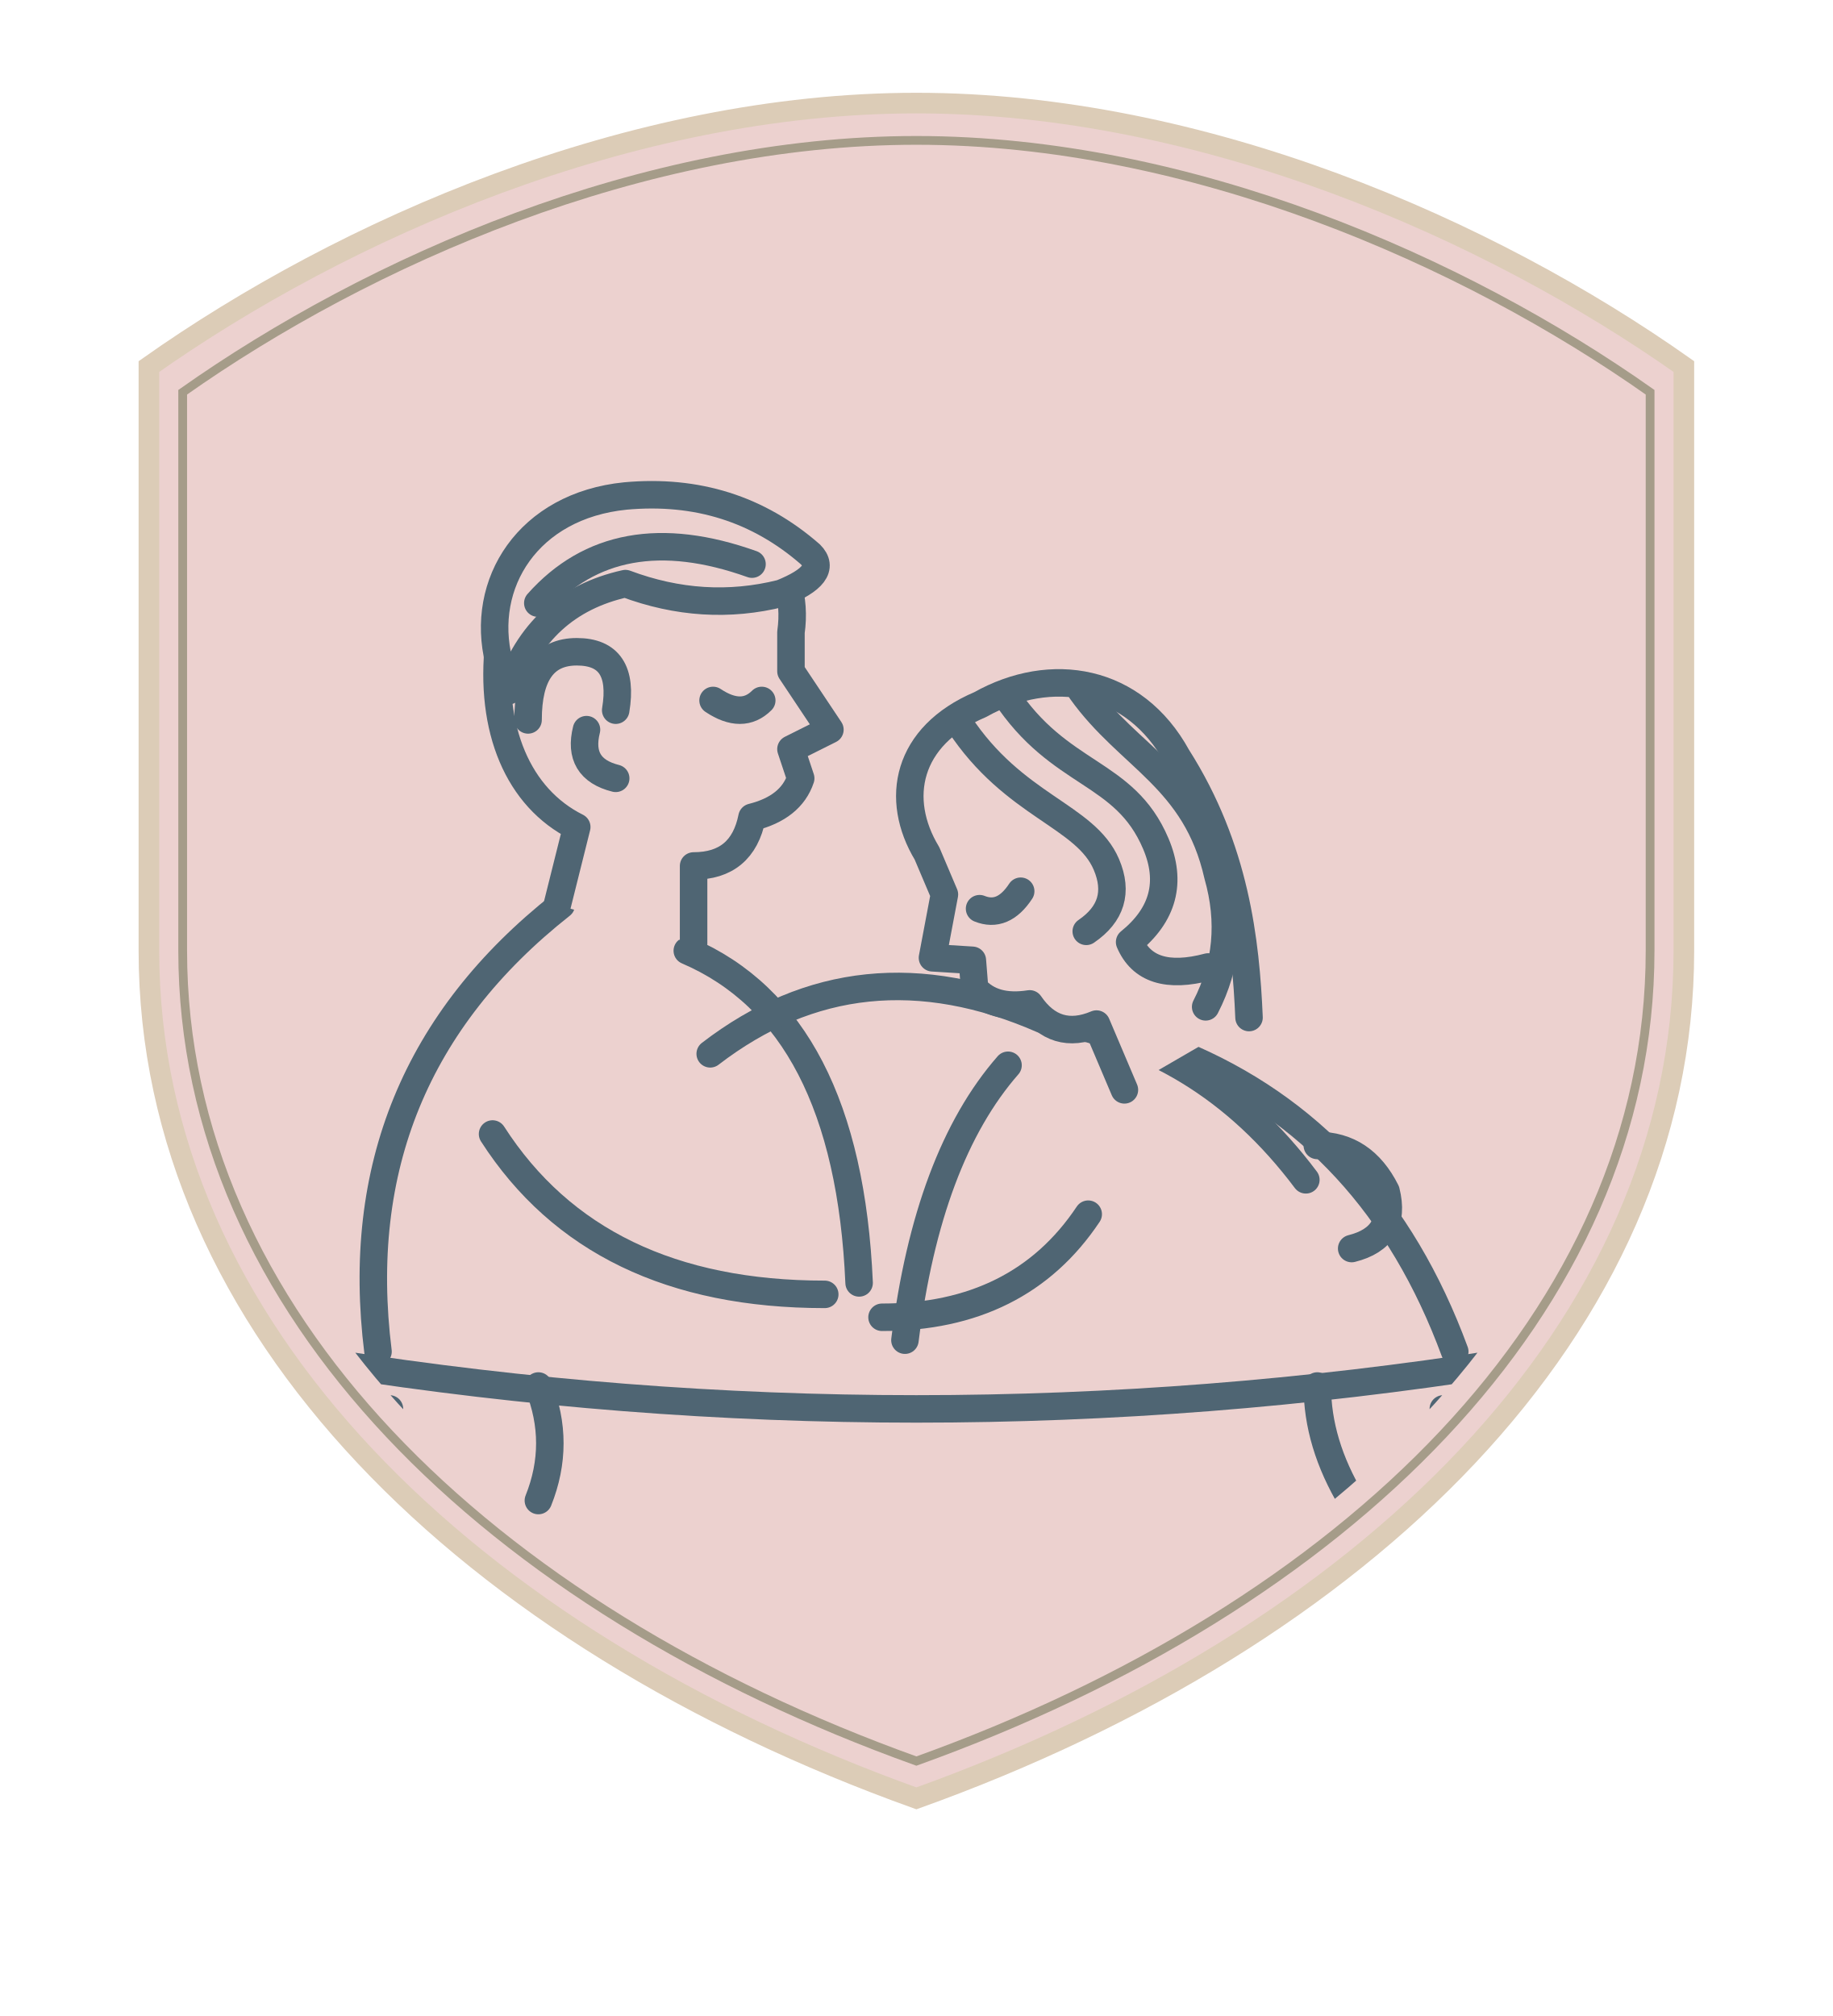
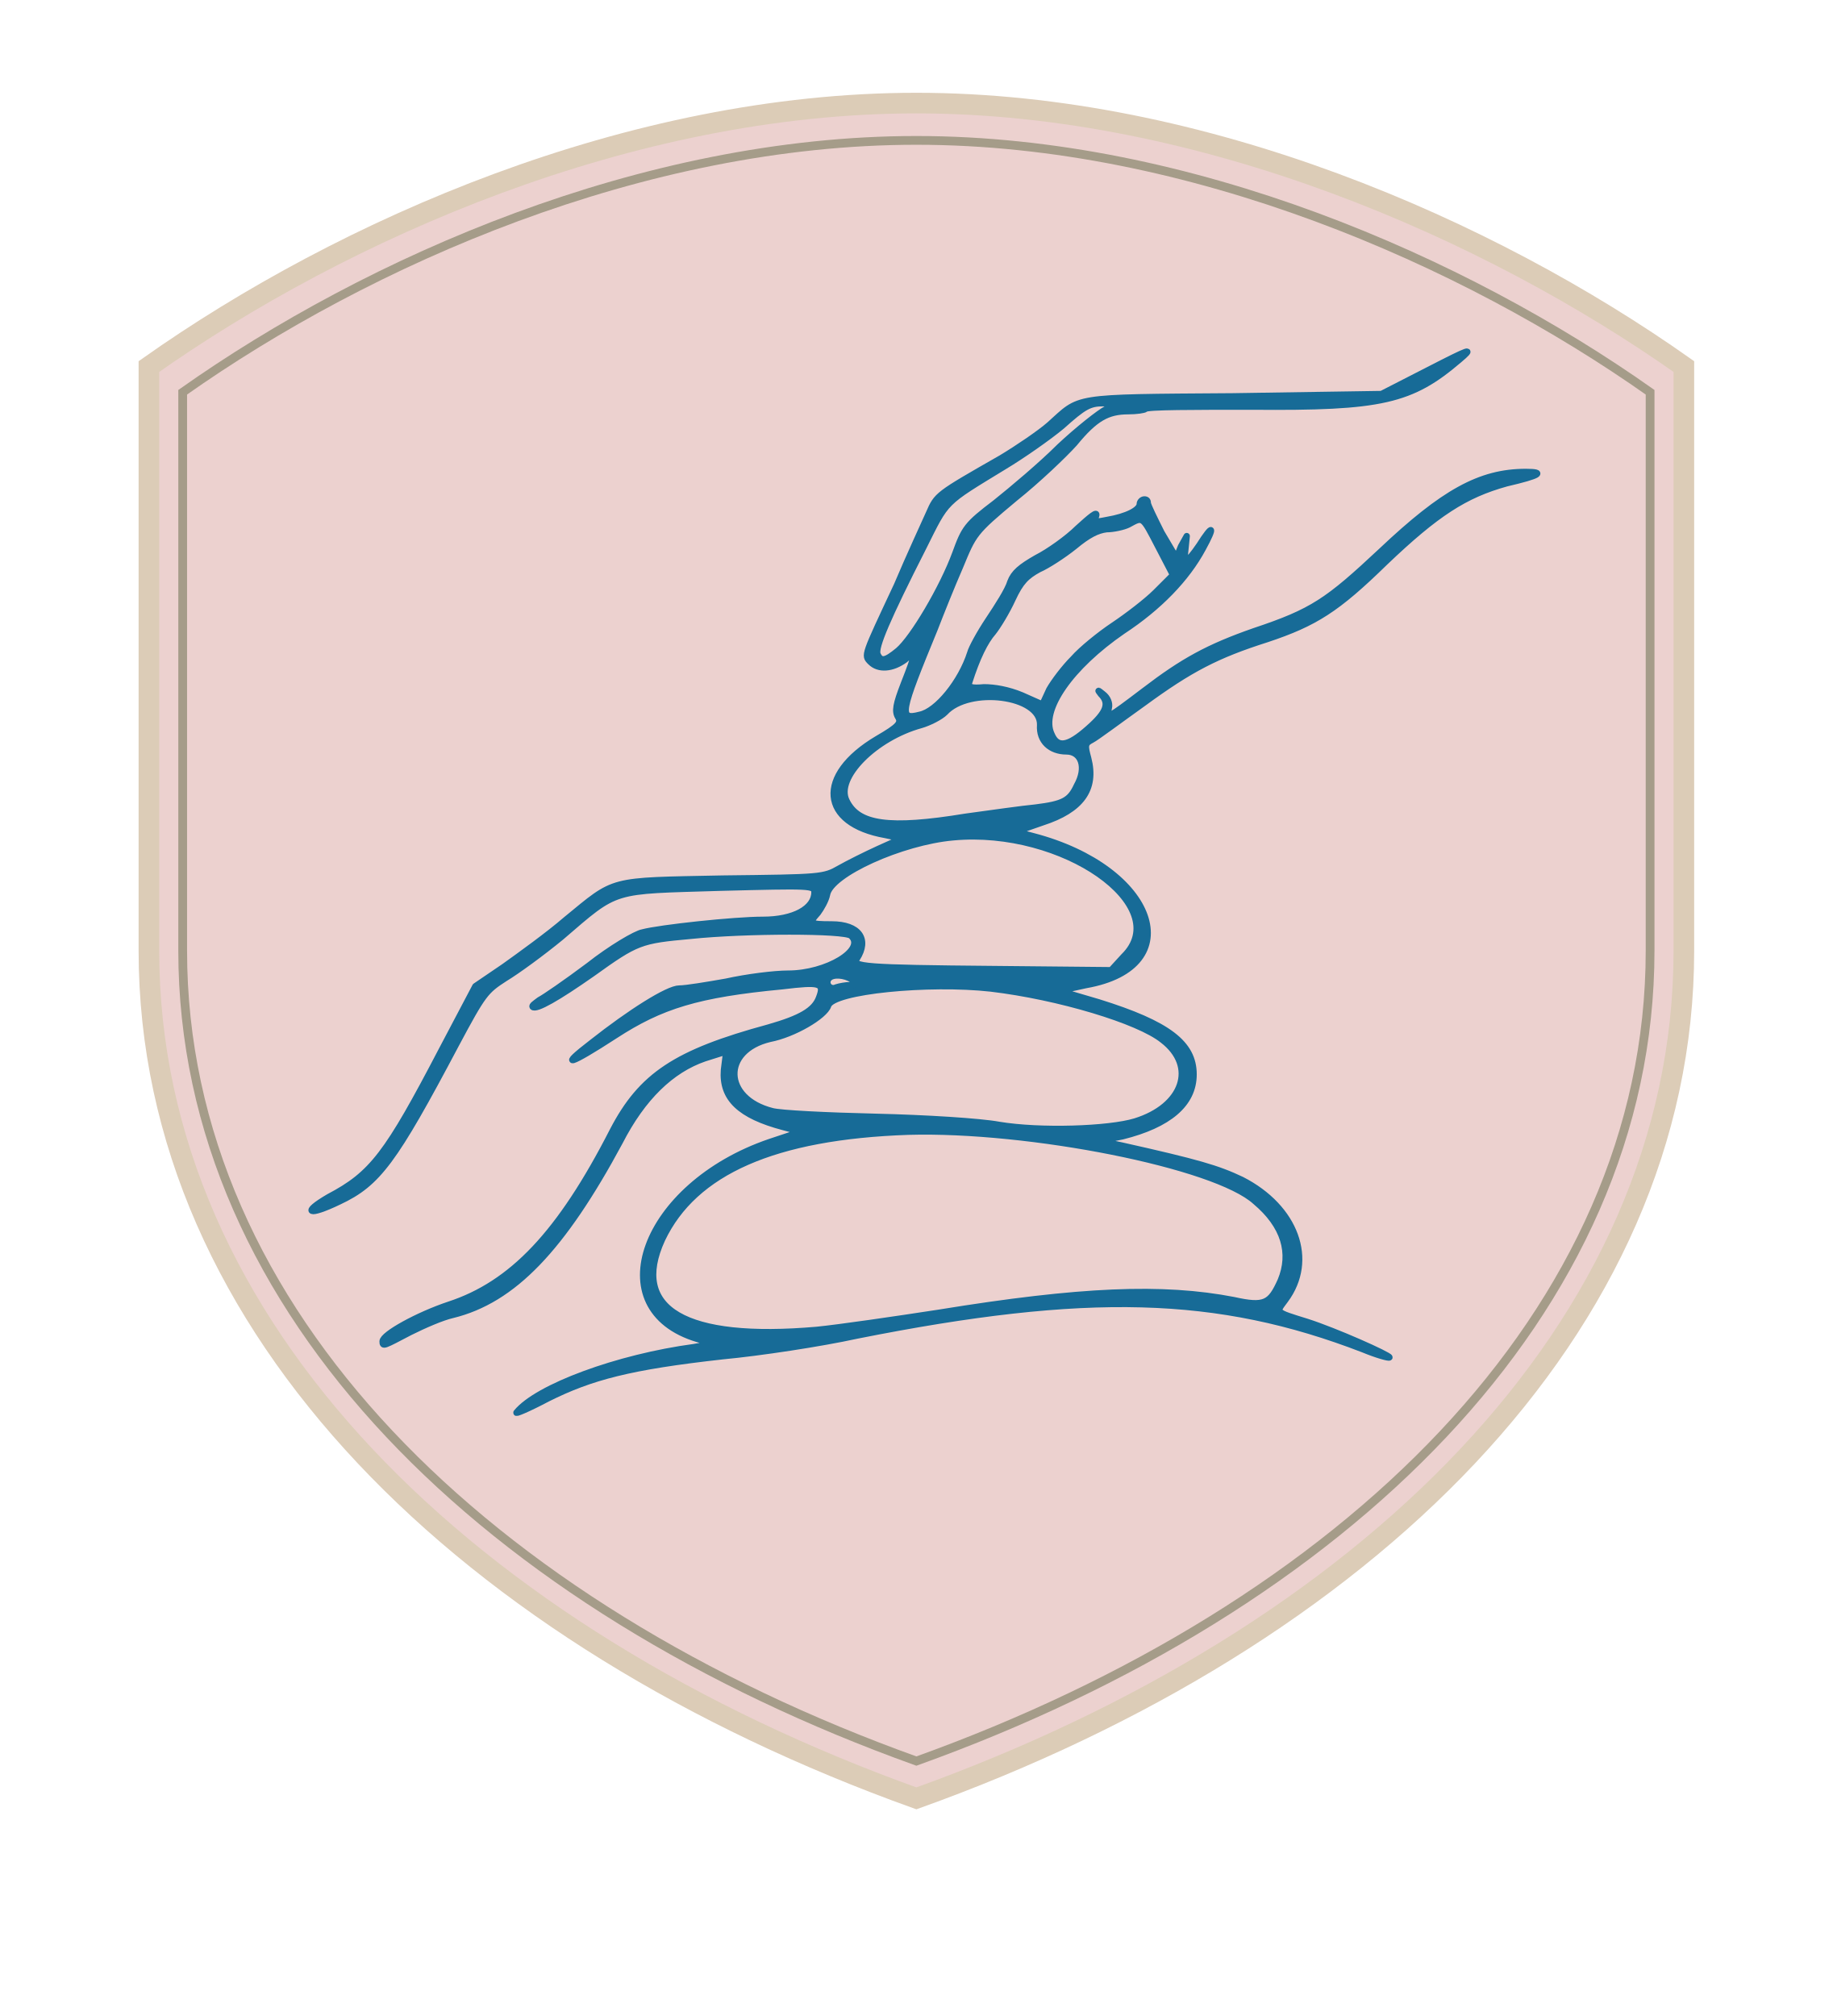
- <svg xmlns="http://www.w3.org/2000/svg" viewBox="0 0 160 176" aria-hidden="true" focusable="false" data-badge-art="ind-participations-30" data-art-motif="a-steady-shoulder">
+ <svg xmlns="http://www.w3.org/2000/svg" viewBox="0 0 160 176" aria-hidden="true" focusable="false" data-badge-art="ind-participations-30" data-art-motif="lappui">
  <defs>
    <clipPath id="oba-asset-ind-participations-30-e-scene">
      <path d="M80 9 C105 9 130 20 147 32 L147 83 C147 116 119 143 80 157 C41 143 13 116 13 83 L13 32 C30 20 55 9 80 9Z" transform="translate(80 83) scale(.92) translate(-80 -83)" />
    </clipPath>
  </defs>
  <path d="M80 9 C105 9 130 20 147 32 L147 83 C147 116 119 143 80 157 C41 143 13 116 13 83 L13 32 C30 20 55 9 80 9Z" fill="#ECD1CF" stroke="#DCCCB7" stroke-width="1.8" />
  <path d="M80 9 C105 9 130 20 147 32 L147 83 C147 116 119 143 80 157 C41 143 13 116 13 83 L13 32 C30 20 55 9 80 9Z" transform="translate(80 83) scale(.956) translate(-80 -83)" fill="none" stroke="#A59C89" stroke-width=".8" />
-   <g clip-path="url(#oba-asset-ind-participations-30-e-scene)" fill="none" stroke="#4F6573" stroke-width="2.4" stroke-linecap="round" stroke-linejoin="round">
-     <path d="M29 119 Q80 127 131 119 M34 123 L34 131 M126 123 L126 131" />
-     <path d="M33 118 Q30 94 49 79 M60 83 Q74 89 75 112 M43 99 Q52 113 72 113" />
-     <path d="M79 117 Q81 101 88 93 M103 92 Q120 99 127 118" />
-     <path d="M62 92 Q75 82 91 89 Q105 91 114 103 M115 100 Q119 100 121 104 Q122 108 118 109" />
-     <path d="M95 106 Q89 115 77 115 M47 121 Q49 126 47 131 M115 121 Q115 126 118 131" />
-     <g transform="translate(58 62) rotate(0) scale(0.85 0.85)" stroke-width="2.824">
-       <path d="M-11 20 L-9 12 C-15 9-18 2-17-7 C-17-16-10-22 0-21 C9-21 14-15 13-8 L13-4 L17 2 L13 4 L14 7 Q13 10 9 11 Q8 16 3 16 L3 24" fill="#ECD1CF" />
-       <path d="M-17-5 C-19-13-14-21-4-22 Q7-23 15-16 Q17-14 12-12 Q4-10-4-13 Q-13-11-16-2" fill="#ECD1CF" />
-       <path d="M-13-11 Q-5-20 9-15 M-14 1 Q-14-6-9-6 Q-4-6-5 0 M-8 2 Q-9 6-5 7" />
-       <path d="M5-1 Q8 1 10-1" />
-     </g>
-     <g transform="translate(93 77) rotate(-23) scale(-0.78 0.78)" stroke-width="3.077">
-       <path d="M-13 22 C-16 14-19 4-17-8 C-16-18-8-23 1-22 C10-22 14-16 13-9 L13-4 L17 2 L13 4 L14 7 Q13 10 9 11 Q8 16 3 16 L3 24" fill="#ECD1CF" />
-       <path d="M-2-22 C-4-11-11-9-11 0 Q-11 7-4 9 Q-4 14-11 15 M4-21 C2-10-5-6-5 0 Q-5 5 0 6 M-10-19 C-12-10-18-5-16 6 Q-15 14-9 19" />
-       <path d="M5-1 Q8 1 10-1" />
-     </g>
+   <g clip-path="url(#oba-asset-ind-participations-30-e-scene)" fill="#176B97" stroke="#176B97" stroke-width=".55" stroke-linejoin="round">
+     <path d="M45.1 123.3C46.9 121.1 53.9 118.5 60.6 117.6L62.3 117.3 60.9 116.9C52.2 114.3 56.1 103.5 67.2 99.7L69.9 98.8 68.4 98.4C64.6 97.4 63 95.9 63.2 93.4L63.4 91.8 61.5 92.4C58.6 93.4 56.1 95.8 54.1 99.7 49.1 109 44.8 113.5 39.5 114.8 38.6 115 37 115.7 35.8 116.3 33.5 117.5 33.4 117.6 33.4 117.1 33.4 116.5 36.5 114.8 39.2 113.9 44.7 112.1 48.9 107.7 53.5 98.7 56 93.9 59 91.9 67.1 89.7 69.9 88.9 71.1 88.2 71.5 87.1 72 85.8 71.6 85.7 68.3 86.1 60.9 86.8 57.7 87.8 53.7 90.4 49.7 93 48.7 93.3 51.7 91 55 88.4 58.3 86.3 59.3 86.3 59.9 86.3 61.7 86 63.4 85.7 65.2 85.3 67.6 85 68.8 85 72.2 85 75.6 82.9 74.3 81.7 73.8 81.2 65.1 81.2 60.3 81.7 55.9 82.1 55.6 82.2 51.7 85 48.7 87.1 46.8 88.2 46.5 87.9 46.4 87.8 46.7 87.6 47.1 87.3 47.5 87.1 49.4 85.8 51.4 84.3 53.3 82.8 55.5 81.5 56.1 81.4 57.6 81 64.1 80.3 66.6 80.3 69.3 80.3 71.1 79.3 71.1 77.9 71.1 77.3 70.8 77.3 62.9 77.5 53.3 77.8 54 77.5 49 81.8 47.3 83.2 45.1 84.8 44.1 85.4 42.4 86.5 42.2 86.7 39.8 91.2 34.4 101.4 33 103.3 29.6 104.9 26.9 106.2 26.3 105.9 28.7 104.5 32.5 102.5 33.8 100.8 38.6 91.6L41.5 86.1 44 84.4C45.4 83.4 47.9 81.6 49.4 80.3 53.8 76.7 53 76.9 63.1 76.7 71.7 76.6 71.9 76.6 73.3 75.8 74 75.4 75.6 74.6 76.7 74.1L78.7 73.2 77.3 72.9C71.6 71.9 71.2 67.7 76.6 64.5 78.5 63.4 78.7 63.1 78.4 62.6 78.1 62.1 78.2 61.5 78.9 59.7 80 56.9 80 56.7 79 57.6 77.9 58.4 76.7 58.5 76 57.8 75.4 57.2 75.4 57.3 78.3 51.1 79.4 48.5 80.7 45.7 81.1 44.8 81.8 43.2 81.8 43.2 87.4 40 88.9 39.1 90.8 37.8 91.6 37.1 94.4 34.6 93.3 34.7 107.6 34.6L120.6 34.4 124.7 32.3C128.4 30.4 128.7 30.3 127.4 31.4 123.2 35 120.6 35.6 109.3 35.5 104.3 35.5 100.1 35.5 100 35.7 99.9 35.8 99.2 35.9 98.5 35.9 96.7 35.9 95.6 36.5 93.8 38.7 92.9 39.7 90.6 41.9 88.6 43.5 85 46.5 85 46.6 83.8 49.5 83.1 51.1 82.1 53.6 81.6 54.9 78.6 62.2 78.4 62.9 80.3 62.4 81.8 62.1 83.9 59.5 84.7 57 84.8 56.6 85.5 55.3 86.3 54.1 87.1 52.9 88 51.5 88.2 50.8 88.5 50 89.1 49.5 90.5 48.7 91.5 48.2 93.2 47 94.1 46.1 95.2 45.1 95.8 44.6 95.7 45 95.5 45.6 95.6 45.6 96.6 45.4 98.4 45.1 99.5 44.5 99.5 44 99.5 43.8 99.7 43.6 99.9 43.6 100.1 43.6 100.2 43.7 100.2 43.9 100.2 44.1 100.8 45.3 101.4 46.5L102.7 48.7 103.1 47.7 103.6 46.8 103.5 47.8C103.3 49.3 103.6 49.2 104.7 47.6 105.9 45.7 106.1 45.9 105 47.9 103.6 50.5 101.2 53 98 55.1 93.5 58.2 90.8 62 91.8 64.1 92.3 65.3 93.2 65.2 95 63.6 96.6 62.2 96.9 61.4 96.1 60.6 95.8 60.2 95.8 60.2 96.3 60.6 96.7 60.9 96.9 61.4 96.8 61.8 96.6 62.8 96.6 62.8 99.9 60.3 103.3 57.7 105.5 56.5 109.5 55.1 114.6 53.4 115.9 52.5 120.6 48.1 126 43 129.2 41.2 133.2 41.2 134.9 41.2 134.5 41.5 131.5 42.2 127.9 43.2 125.4 44.8 120.9 49.1 116.7 53.2 114.8 54.4 110.6 55.8 106.2 57.2 103.9 58.4 99.8 61.4 97.7 62.9 95.7 64.4 95.3 64.6 94.7 64.9 94.7 65.1 95 66.2 95.7 68.9 94.4 70.7 91 71.8L88.7 72.6 90.2 73C100.9 75.8 103.9 84.4 94.8 86L92.5 86.5 95.9 87.5C102 89.4 104.2 91.1 104.2 93.8 104.2 96.4 102 98.2 98 99.2L96 99.6 97.9 100C104.6 101.5 106.3 102 108.4 103 113.1 105.4 114.8 110 112.2 113.5 111.4 114.6 111.2 114.5 114.1 115.4 116.6 116.2 121.3 118.3 121.3 118.5 121.3 118.6 120.2 118.3 119 117.8 106.3 112.9 94.9 112.6 74.8 116.6 71.6 117.3 66.3 118.1 63.1 118.4 55 119.3 51.6 120.2 47.8 122.1 46.1 123 44.9 123.5 45.1 123.3ZM71.3 116.1C73.3 115.9 78.1 115.2 82 114.6 94.3 112.6 101.5 112.3 107.7 113.5 110.4 114.1 110.9 113.8 111.8 111.8 112.8 109.4 112.1 107 109.6 104.9 106.1 101.7 89.8 98.5 79.3 98.8 67.6 99.2 60.6 102.3 57.8 108.2 55 114.3 59.8 117.1 71.3 116.1ZM99.1 97.9C103.3 96.6 104.5 93.1 101.5 90.8 99.4 89.1 92.4 87 86.5 86.3 81.1 85.7 72.7 86.5 72.3 87.8 72 88.7 69.3 90.3 67.2 90.7 63 91.7 63.1 95.9 67.4 97 68.1 97.2 72.2 97.4 76.5 97.5 80.8 97.6 85.6 97.9 87.2 98.2 90.8 98.8 96.8 98.6 99.1 97.9ZM74.2 86C74.7 86 74.8 85.9 74.6 85.7 74.1 85.2 73 85 72.5 85.3 71.9 85.7 72.4 86.5 73 86.2 73.3 86.1 73.9 86 74.2 86ZM98.1 83.5C102.6 79.1 92.8 72.2 83.2 73.1 78.7 73.5 72.5 76.3 72.2 78.1 72.1 78.6 71.7 79.3 71.4 79.7 70.6 80.6 70.6 80.7 72.6 80.7 75 80.7 75.9 82 74.8 83.7 74.3 84.4 75.4 84.5 86.8 84.6L97 84.7 98.1 83.5ZM84.3 71.3C86.5 71 89.3 70.6 90.4 70.5 92.8 70.2 93.4 69.9 94 68.6 94.9 67 94.4 65.6 93.1 65.6 91.7 65.6 90.7 64.7 90.8 63.3 90.9 60.7 84.6 59.9 82.5 62.2 82.1 62.6 81.1 63.1 80.4 63.3 76.4 64.4 72.9 67.9 73.9 69.9 74.9 72 77.6 72.4 84.3 71.3ZM93.7 57.5C94.4 56.7 96 55.4 97.2 54.6 98.4 53.8 100.1 52.5 100.9 51.7L102.4 50.2 101.1 47.7C99.7 45 99.8 45.1 98.5 45.8 98.1 46 97.2 46.2 96.6 46.2 95.8 46.3 95 46.7 93.8 47.7 92.8 48.5 91.4 49.4 90.7 49.7 89.6 50.3 89.1 50.8 88.4 52.3 87.9 53.4 87.1 54.7 86.7 55.2 86 56 85.3 57.4 84.6 59.6 84.5 60 84.8 60.1 85.9 60 86.8 60 88 60.2 89.2 60.7L91 61.5 91.6 60.2C92 59.5 92.9 58.3 93.7 57.5ZM78.4 56.8C79.7 55.7 82.3 51.3 83.4 48.3 84.2 46.1 84.4 45.8 86.9 43.9 88.4 42.7 90.9 40.6 92.5 39 94.1 37.5 96 36 96.6 35.7L97.7 35.3 96.3 35.2C95.1 35.2 94.6 35.5 92.7 37.2 91.5 38.2 89.2 39.8 87.7 40.7 82.3 44 82.7 43.6 80.6 47.8 77.4 54.1 76.4 56.5 76.6 57.1 76.9 57.8 77.3 57.7 78.4 56.8Z" fill-rule="evenodd" />
  </g>
</svg>
